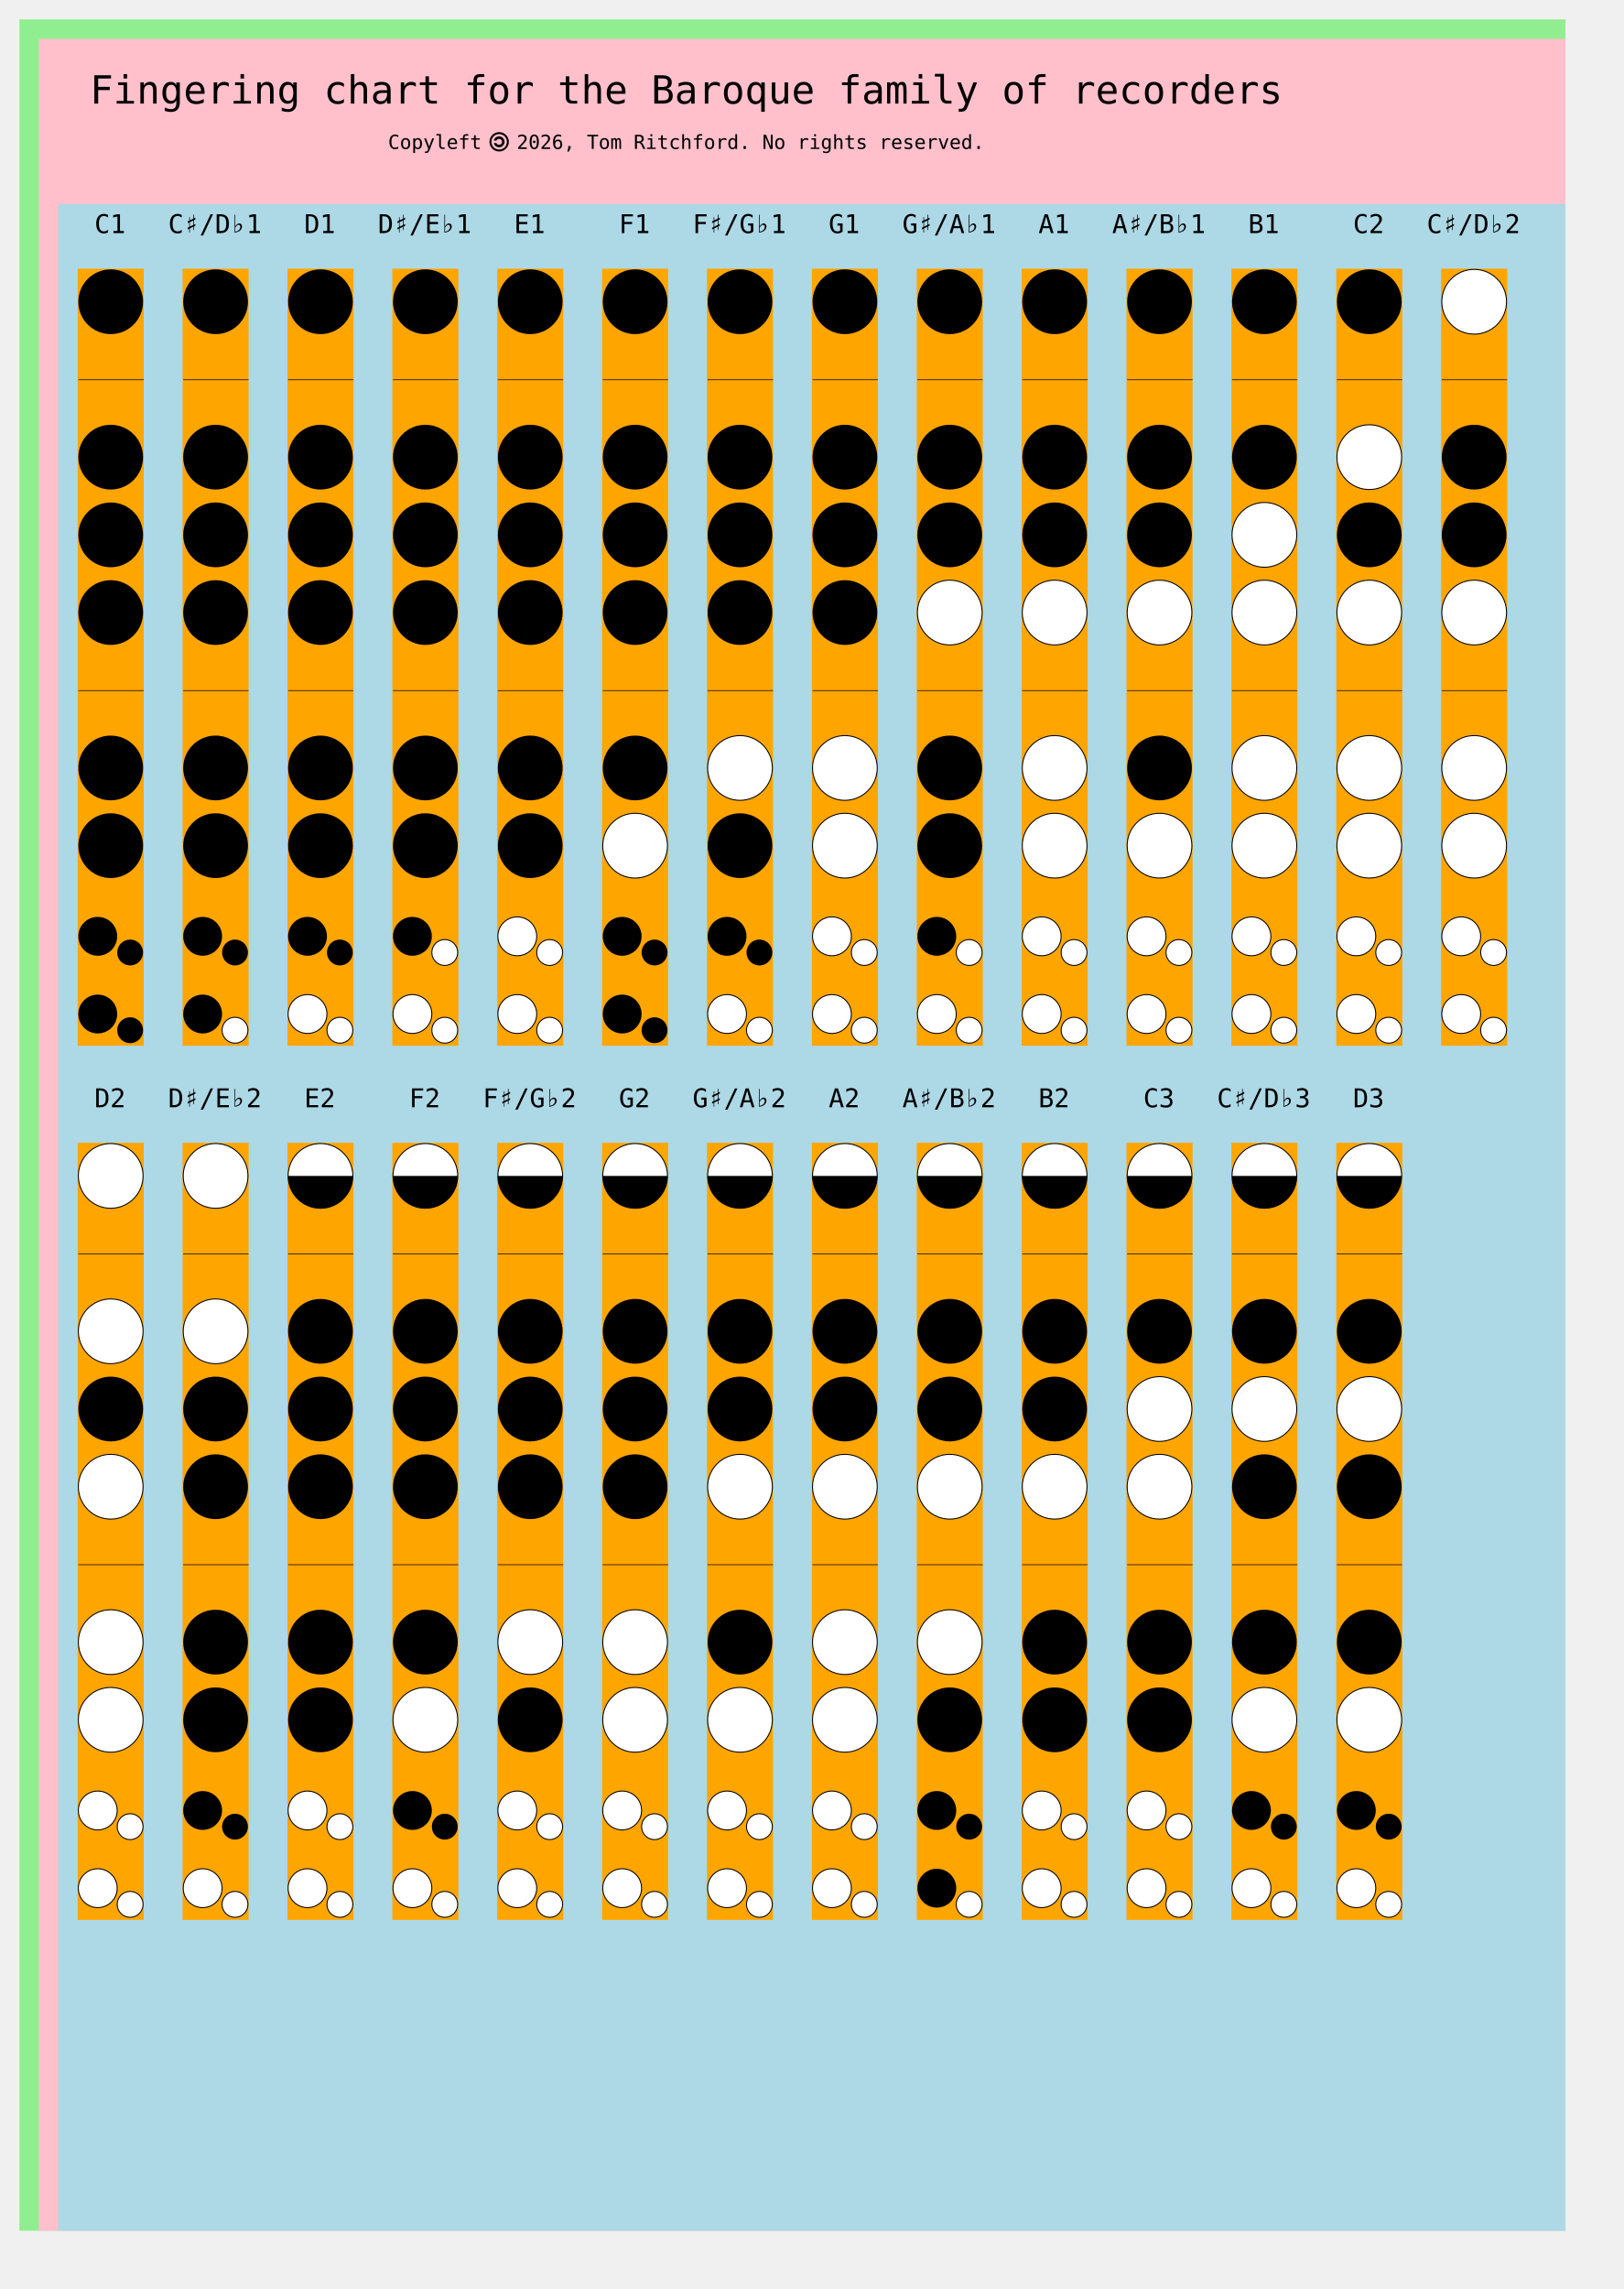
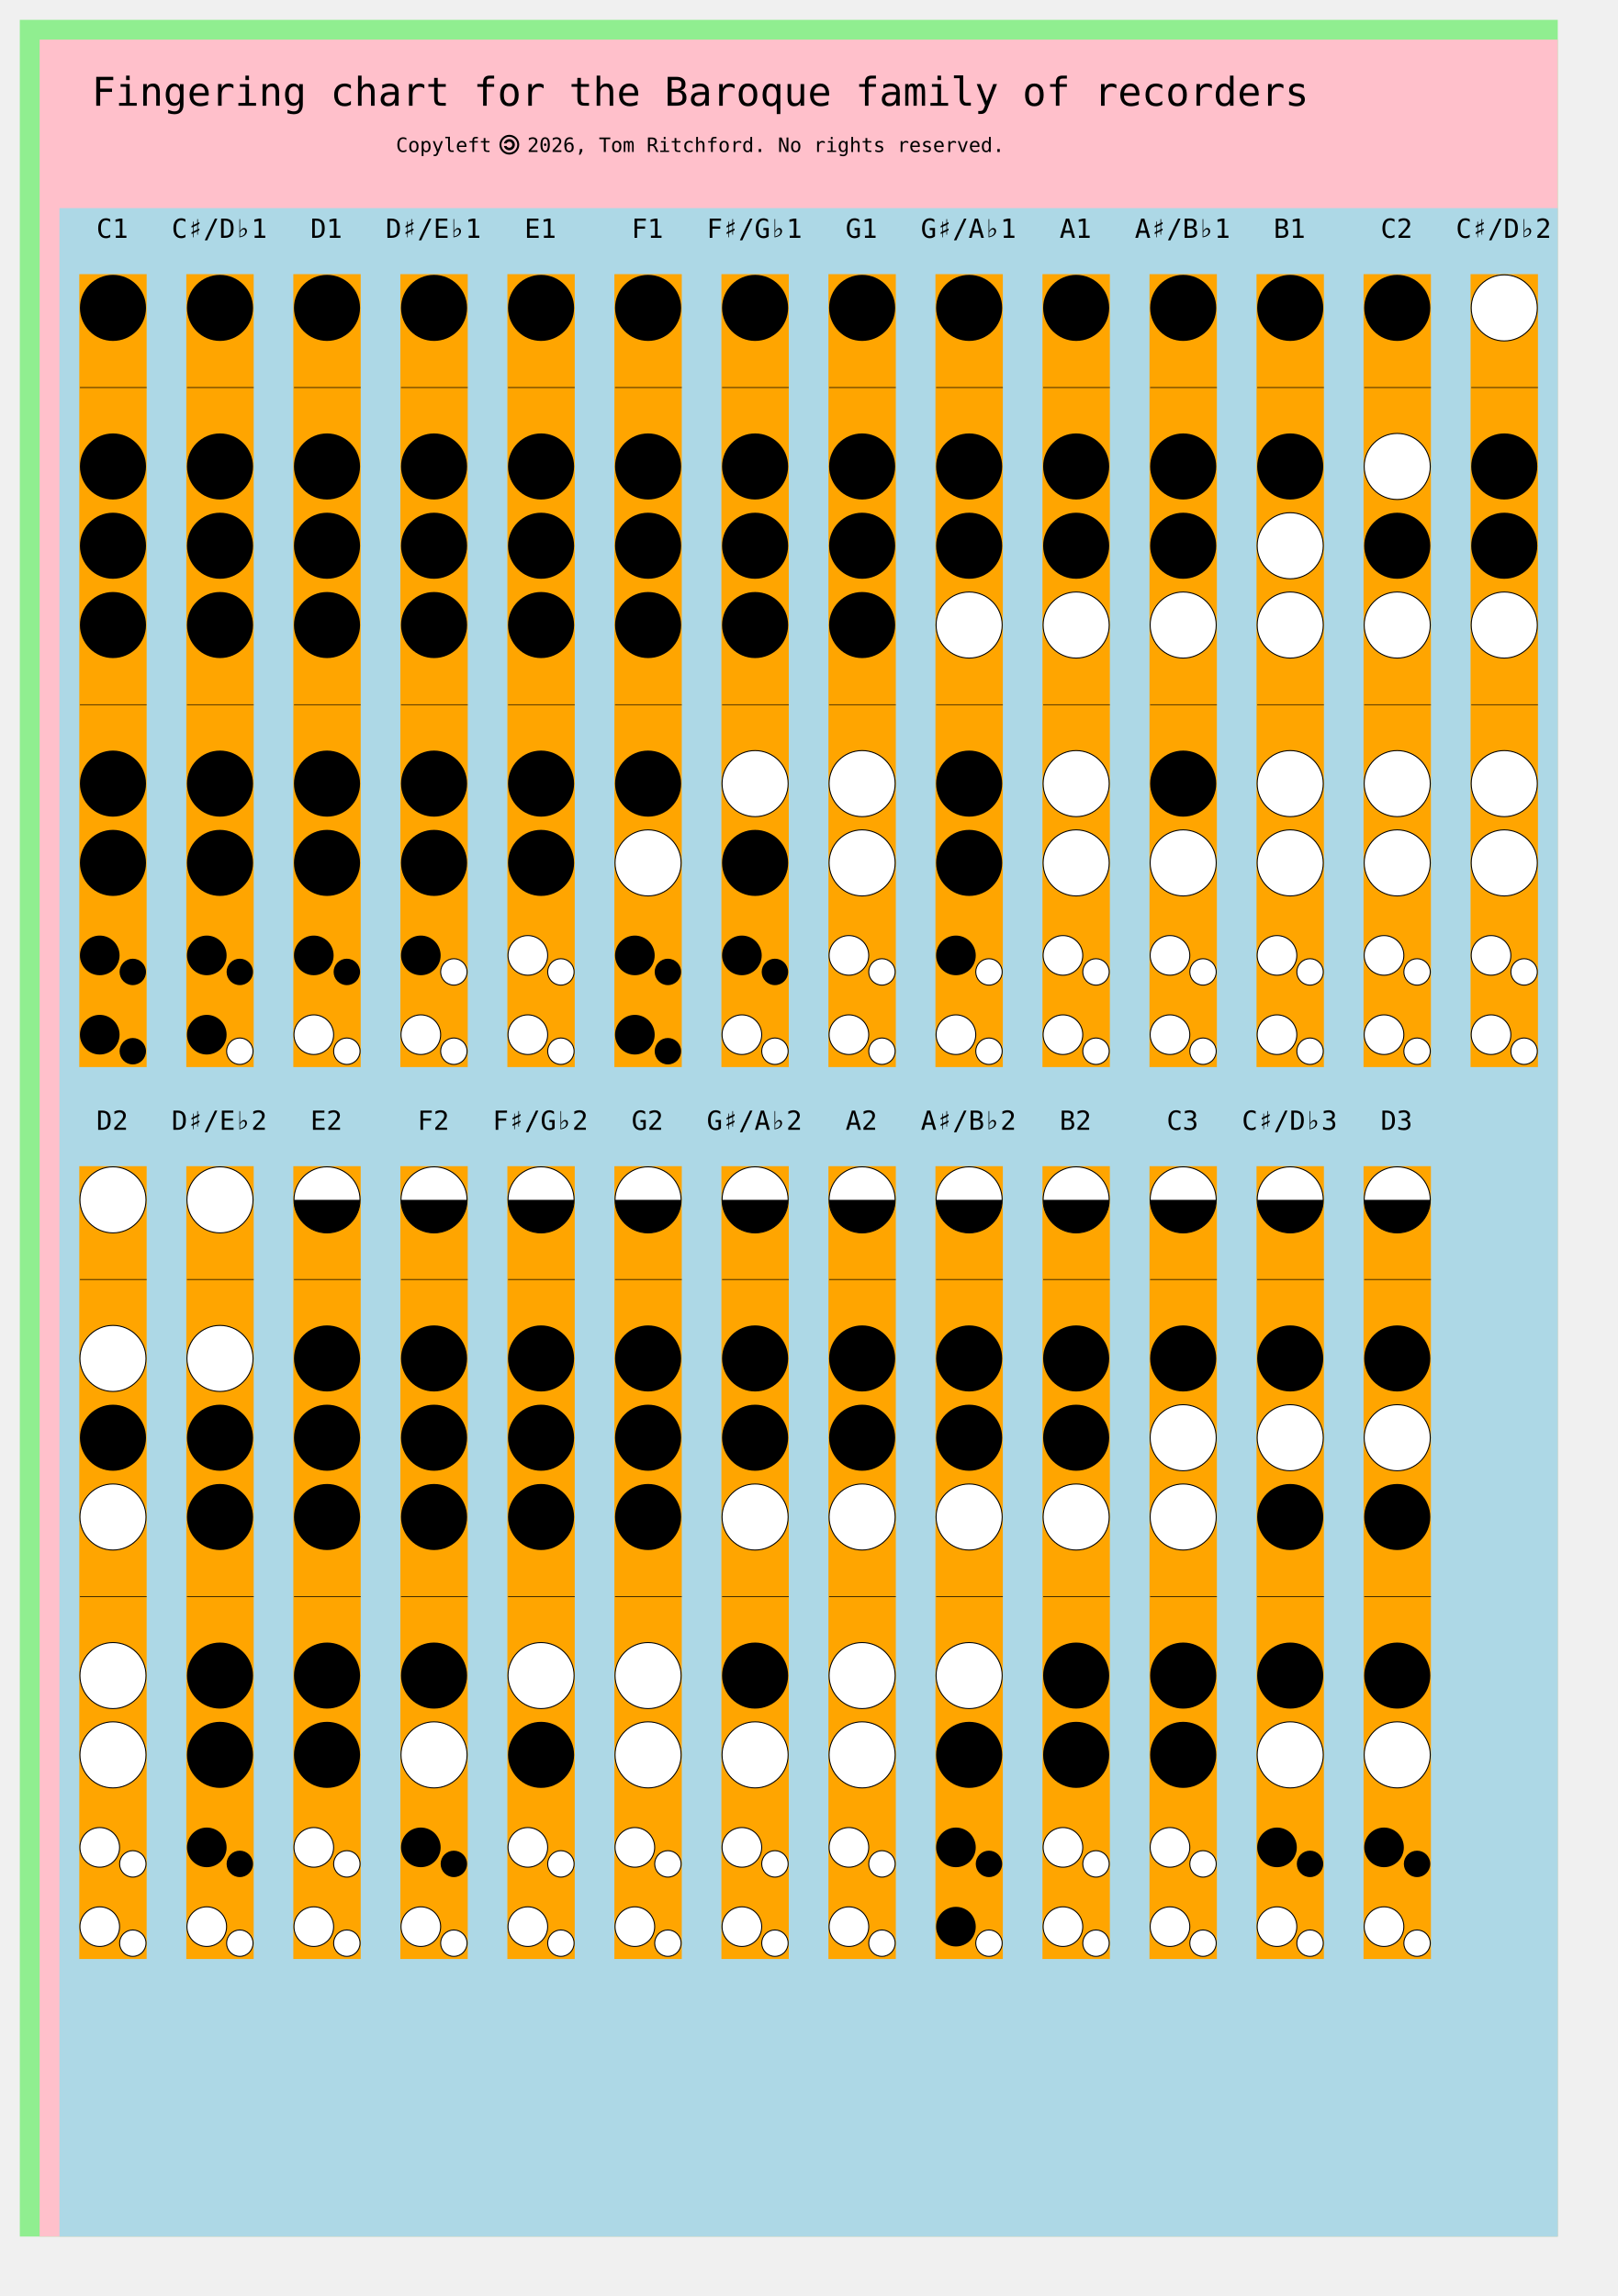
- <svg xmlns="http://www.w3.org/2000/svg" viewBox="0 0 2508 3535">
+ <svg xmlns="http://www.w3.org/2000/svg" viewBox="0 0 2448 3475">
  <defs>
    <svg id="copyleft">
      <circle cx="5" cy="5" r="4.49" fill="none" stroke="#000" stroke-width="1" />
      <path d="M 2.23,4.37 H 3.57 a 1.53,1.53 0 1 1 0,1.28 H 2.23 a 2.81,2.81 0 1 0 0-1.28 z" />
    </svg>
    <circle cx="50" cy="50" r="50" id="pad" />
    <circle cx="80" cy="95" r="20" id="little-hole" />
    <circle cx="30" cy="70" r="30" id="big-hole" />
    <rect x="0" y="50" width="120" height="1" style="fill: black;" id="horizontal-line" />
    <path d="  M 0,50   A 50,50 0 0 0 100,50   Z  " fill="black" id="octave" />
  </defs>
  <style>
    .page_background { fill: pink; }
    .body_background { fill: lightgreen; }
    .charts_background { fill: lightblue; }
    .note_fingering_background { fill: transparent; }
    .fingering_background { fill: orange; }
    .outline { fill: white; stroke: black; stroke-width: 1.5; }
    .caption { fill: black; font-size: 40px; font-family: monospace; text-anchor: middle; }
    .note-fingering_background { fill: lightgray; }
  </style>
-   <svg class="body" x="30" y="30" width="2388" height="3415">
+   <svg class="body" x="30" y="30" width="2328" height="3355">
    <rect class="body_background" width="100%" height="100%" />
-     <svg class="page" x="30" y="30" width="2448" height="3475">
+     <svg class="page" x="30" y="30" width="2388" height="3415">
      <rect class="page_background" width="100%" height="100%" />
      <svg>
        <text font-size="60px" font-family="monospace" text-anchor="middle" x="1000" y="100">
          Fingering chart for the Baroque family of recorders
        </text>
        <text font-size="30px" font-family="monospace" text-anchor="middle" x="1000" y="170">
          Copyleft <tspan fill="transparent">©</tspan> 2026, Tom Ritchford. No rights reserved.
        </text>
        <use href="#copyleft" x="232" y="48" transform="scale(3, 3)" />
      </svg>
-       <svg class="charts" x="30" y="255" width="2328" height="3130">
+       <svg class="charts" x="30" y="255" width="2268" height="3070">
        <rect class="charts_background" width="100%" height="100%" />
        <svg class="note_fingering" x="0" y="0" width="162" height="1460">
          <rect fill="transparent" width="100%" height="100%" />
          <svg class="fingering" x="30" y="100" width="102" height="1200">
            <rect class="fingering_background" width="100%" height="100%" />
            <use x="1" y="1" href="#pad" />
            <use x="1" y="121" href="#horizontal-line" />
            <use x="1" y="241" href="#pad" />
            <use x="1" y="361" href="#pad" />
            <use x="1" y="481" href="#pad" />
            <use x="1" y="601" href="#horizontal-line" />
            <use x="1" y="721" href="#pad" />
            <use x="1" y="841" href="#pad" />
            <use x="1" y="961" href="#little-hole" />
            <use x="1" y="961" href="#big-hole" />
            <use x="1" y="1081" href="#little-hole" />
            <use x="1" y="1081" href="#big-hole" />
          </svg>
          <text class="caption" height="100" x="80" y="45">  C1  </text>
        </svg>
        <svg class="note_fingering" x="162" y="0" width="162" height="1460">
          <rect fill="transparent" width="100%" height="100%" />
          <svg class="fingering" x="30" y="100" width="102" height="1200">
            <rect class="fingering_background" width="100%" height="100%" />
            <use x="1" y="1" href="#pad" />
            <use x="1" y="121" href="#horizontal-line" />
            <use x="1" y="241" href="#pad" />
            <use x="1" y="361" href="#pad" />
            <use x="1" y="481" href="#pad" />
            <use x="1" y="601" href="#horizontal-line" />
            <use x="1" y="721" href="#pad" />
            <use x="1" y="841" href="#pad" />
            <use x="1" y="961" href="#little-hole" />
            <use x="1" y="961" href="#big-hole" />
            <use x="1" y="1081" href="#little-hole" class="outline" />
            <use x="1" y="1081" href="#big-hole" />
          </svg>
          <text class="caption" height="100" x="80" y="45">C♯/D♭1</text>
        </svg>
        <svg class="note_fingering" x="324" y="0" width="162" height="1460">
          <rect fill="transparent" width="100%" height="100%" />
          <svg class="fingering" x="30" y="100" width="102" height="1200">
            <rect class="fingering_background" width="100%" height="100%" />
            <use x="1" y="1" href="#pad" />
            <use x="1" y="121" href="#horizontal-line" />
            <use x="1" y="241" href="#pad" />
            <use x="1" y="361" href="#pad" />
            <use x="1" y="481" href="#pad" />
            <use x="1" y="601" href="#horizontal-line" />
            <use x="1" y="721" href="#pad" />
            <use x="1" y="841" href="#pad" />
            <use x="1" y="961" href="#little-hole" />
            <use x="1" y="961" href="#big-hole" />
            <use x="1" y="1081" href="#little-hole" class="outline" />
            <use x="1" y="1081" href="#big-hole" class="outline" />
          </svg>
          <text class="caption" height="100" x="80" y="45">  D1  </text>
        </svg>
        <svg class="note_fingering" x="486" y="0" width="162" height="1460">
          <rect fill="transparent" width="100%" height="100%" />
          <svg class="fingering" x="30" y="100" width="102" height="1200">
            <rect class="fingering_background" width="100%" height="100%" />
            <use x="1" y="1" href="#pad" />
            <use x="1" y="121" href="#horizontal-line" />
            <use x="1" y="241" href="#pad" />
            <use x="1" y="361" href="#pad" />
            <use x="1" y="481" href="#pad" />
            <use x="1" y="601" href="#horizontal-line" />
            <use x="1" y="721" href="#pad" />
            <use x="1" y="841" href="#pad" />
            <use x="1" y="961" href="#little-hole" class="outline" />
            <use x="1" y="961" href="#big-hole" />
            <use x="1" y="1081" href="#little-hole" class="outline" />
            <use x="1" y="1081" href="#big-hole" class="outline" />
          </svg>
          <text class="caption" height="100" x="80" y="45">D♯/E♭1</text>
        </svg>
        <svg class="note_fingering" x="648" y="0" width="162" height="1460">
          <rect fill="transparent" width="100%" height="100%" />
          <svg class="fingering" x="30" y="100" width="102" height="1200">
            <rect class="fingering_background" width="100%" height="100%" />
            <use x="1" y="1" href="#pad" />
            <use x="1" y="121" href="#horizontal-line" />
            <use x="1" y="241" href="#pad" />
            <use x="1" y="361" href="#pad" />
            <use x="1" y="481" href="#pad" />
            <use x="1" y="601" href="#horizontal-line" />
            <use x="1" y="721" href="#pad" />
            <use x="1" y="841" href="#pad" />
            <use x="1" y="961" href="#little-hole" class="outline" />
            <use x="1" y="961" href="#big-hole" class="outline" />
            <use x="1" y="1081" href="#little-hole" class="outline" />
            <use x="1" y="1081" href="#big-hole" class="outline" />
          </svg>
          <text class="caption" height="100" x="80" y="45">  E1  </text>
        </svg>
        <svg class="note_fingering" x="810" y="0" width="162" height="1460">
          <rect fill="transparent" width="100%" height="100%" />
          <svg class="fingering" x="30" y="100" width="102" height="1200">
            <rect class="fingering_background" width="100%" height="100%" />
            <use x="1" y="1" href="#pad" />
            <use x="1" y="121" href="#horizontal-line" />
            <use x="1" y="241" href="#pad" />
            <use x="1" y="361" href="#pad" />
            <use x="1" y="481" href="#pad" />
            <use x="1" y="601" href="#horizontal-line" />
            <use x="1" y="721" href="#pad" />
            <use x="1" y="841" href="#pad" class="outline" />
            <use x="1" y="961" href="#little-hole" />
            <use x="1" y="961" href="#big-hole" />
            <use x="1" y="1081" href="#little-hole" />
            <use x="1" y="1081" href="#big-hole" />
          </svg>
          <text class="caption" height="100" x="80" y="45">  F1  </text>
        </svg>
        <svg class="note_fingering" x="972" y="0" width="162" height="1460">
          <rect fill="transparent" width="100%" height="100%" />
          <svg class="fingering" x="30" y="100" width="102" height="1200">
            <rect class="fingering_background" width="100%" height="100%" />
            <use x="1" y="1" href="#pad" />
            <use x="1" y="121" href="#horizontal-line" />
            <use x="1" y="241" href="#pad" />
            <use x="1" y="361" href="#pad" />
            <use x="1" y="481" href="#pad" />
            <use x="1" y="601" href="#horizontal-line" />
            <use x="1" y="721" href="#pad" class="outline" />
            <use x="1" y="841" href="#pad" />
            <use x="1" y="961" href="#little-hole" />
            <use x="1" y="961" href="#big-hole" />
            <use x="1" y="1081" href="#little-hole" class="outline" />
            <use x="1" y="1081" href="#big-hole" class="outline" />
          </svg>
          <text class="caption" height="100" x="80" y="45">F♯/G♭1</text>
        </svg>
        <svg class="note_fingering" x="1134" y="0" width="162" height="1460">
          <rect fill="transparent" width="100%" height="100%" />
          <svg class="fingering" x="30" y="100" width="102" height="1200">
            <rect class="fingering_background" width="100%" height="100%" />
            <use x="1" y="1" href="#pad" />
            <use x="1" y="121" href="#horizontal-line" />
            <use x="1" y="241" href="#pad" />
            <use x="1" y="361" href="#pad" />
            <use x="1" y="481" href="#pad" />
            <use x="1" y="601" href="#horizontal-line" />
            <use x="1" y="721" href="#pad" class="outline" />
            <use x="1" y="841" href="#pad" class="outline" />
            <use x="1" y="961" href="#little-hole" class="outline" />
            <use x="1" y="961" href="#big-hole" class="outline" />
            <use x="1" y="1081" href="#little-hole" class="outline" />
            <use x="1" y="1081" href="#big-hole" class="outline" />
          </svg>
          <text class="caption" height="100" x="80" y="45">  G1  </text>
        </svg>
        <svg class="note_fingering" x="1296" y="0" width="162" height="1460">
          <rect fill="transparent" width="100%" height="100%" />
          <svg class="fingering" x="30" y="100" width="102" height="1200">
            <rect class="fingering_background" width="100%" height="100%" />
            <use x="1" y="1" href="#pad" />
            <use x="1" y="121" href="#horizontal-line" />
            <use x="1" y="241" href="#pad" />
            <use x="1" y="361" href="#pad" />
            <use x="1" y="481" href="#pad" class="outline" />
            <use x="1" y="601" href="#horizontal-line" />
            <use x="1" y="721" href="#pad" />
            <use x="1" y="841" href="#pad" />
            <use x="1" y="961" href="#little-hole" class="outline" />
            <use x="1" y="961" href="#big-hole" />
            <use x="1" y="1081" href="#little-hole" class="outline" />
            <use x="1" y="1081" href="#big-hole" class="outline" />
          </svg>
          <text class="caption" height="100" x="80" y="45">G♯/A♭1</text>
        </svg>
        <svg class="note_fingering" x="1458" y="0" width="162" height="1460">
          <rect fill="transparent" width="100%" height="100%" />
          <svg class="fingering" x="30" y="100" width="102" height="1200">
            <rect class="fingering_background" width="100%" height="100%" />
            <use x="1" y="1" href="#pad" />
            <use x="1" y="121" href="#horizontal-line" />
            <use x="1" y="241" href="#pad" />
            <use x="1" y="361" href="#pad" />
            <use x="1" y="481" href="#pad" class="outline" />
            <use x="1" y="601" href="#horizontal-line" />
            <use x="1" y="721" href="#pad" class="outline" />
            <use x="1" y="841" href="#pad" class="outline" />
            <use x="1" y="961" href="#little-hole" class="outline" />
            <use x="1" y="961" href="#big-hole" class="outline" />
            <use x="1" y="1081" href="#little-hole" class="outline" />
            <use x="1" y="1081" href="#big-hole" class="outline" />
          </svg>
          <text class="caption" height="100" x="80" y="45">  A1  </text>
        </svg>
        <svg class="note_fingering" x="1620" y="0" width="162" height="1460">
          <rect fill="transparent" width="100%" height="100%" />
          <svg class="fingering" x="30" y="100" width="102" height="1200">
            <rect class="fingering_background" width="100%" height="100%" />
            <use x="1" y="1" href="#pad" />
            <use x="1" y="121" href="#horizontal-line" />
            <use x="1" y="241" href="#pad" />
            <use x="1" y="361" href="#pad" />
            <use x="1" y="481" href="#pad" class="outline" />
            <use x="1" y="601" href="#horizontal-line" />
            <use x="1" y="721" href="#pad" />
            <use x="1" y="841" href="#pad" class="outline" />
            <use x="1" y="961" href="#little-hole" class="outline" />
            <use x="1" y="961" href="#big-hole" class="outline" />
            <use x="1" y="1081" href="#little-hole" class="outline" />
            <use x="1" y="1081" href="#big-hole" class="outline" />
          </svg>
          <text class="caption" height="100" x="80" y="45">A♯/B♭1</text>
        </svg>
        <svg class="note_fingering" x="1782" y="0" width="162" height="1460">
          <rect fill="transparent" width="100%" height="100%" />
          <svg class="fingering" x="30" y="100" width="102" height="1200">
            <rect class="fingering_background" width="100%" height="100%" />
            <use x="1" y="1" href="#pad" />
            <use x="1" y="121" href="#horizontal-line" />
            <use x="1" y="241" href="#pad" />
            <use x="1" y="361" href="#pad" class="outline" />
            <use x="1" y="481" href="#pad" class="outline" />
            <use x="1" y="601" href="#horizontal-line" />
            <use x="1" y="721" href="#pad" class="outline" />
            <use x="1" y="841" href="#pad" class="outline" />
            <use x="1" y="961" href="#little-hole" class="outline" />
            <use x="1" y="961" href="#big-hole" class="outline" />
            <use x="1" y="1081" href="#little-hole" class="outline" />
            <use x="1" y="1081" href="#big-hole" class="outline" />
          </svg>
          <text class="caption" height="100" x="80" y="45">  B1  </text>
        </svg>
        <svg class="note_fingering" x="1944" y="0" width="162" height="1460">
          <rect fill="transparent" width="100%" height="100%" />
          <svg class="fingering" x="30" y="100" width="102" height="1200">
            <rect class="fingering_background" width="100%" height="100%" />
            <use x="1" y="1" href="#pad" />
            <use x="1" y="121" href="#horizontal-line" />
            <use x="1" y="241" href="#pad" class="outline" />
            <use x="1" y="361" href="#pad" />
            <use x="1" y="481" href="#pad" class="outline" />
            <use x="1" y="601" href="#horizontal-line" />
            <use x="1" y="721" href="#pad" class="outline" />
            <use x="1" y="841" href="#pad" class="outline" />
            <use x="1" y="961" href="#little-hole" class="outline" />
            <use x="1" y="961" href="#big-hole" class="outline" />
            <use x="1" y="1081" href="#little-hole" class="outline" />
            <use x="1" y="1081" href="#big-hole" class="outline" />
          </svg>
          <text class="caption" height="100" x="80" y="45">  C2  </text>
        </svg>
        <svg class="note_fingering" x="2106" y="0" width="162" height="1460">
          <rect fill="transparent" width="100%" height="100%" />
          <svg class="fingering" x="30" y="100" width="102" height="1200">
            <rect class="fingering_background" width="100%" height="100%" />
            <use x="1" y="1" href="#pad" class="outline" />
            <use x="1" y="121" href="#horizontal-line" />
            <use x="1" y="241" href="#pad" />
            <use x="1" y="361" href="#pad" />
            <use x="1" y="481" href="#pad" class="outline" />
            <use x="1" y="601" href="#horizontal-line" />
            <use x="1" y="721" href="#pad" class="outline" />
            <use x="1" y="841" href="#pad" class="outline" />
            <use x="1" y="961" href="#little-hole" class="outline" />
            <use x="1" y="961" href="#big-hole" class="outline" />
            <use x="1" y="1081" href="#little-hole" class="outline" />
            <use x="1" y="1081" href="#big-hole" class="outline" />
          </svg>
          <text class="caption" height="100" x="80" y="45">C♯/D♭2</text>
        </svg>
        <svg class="note_fingering" x="0" y="1350" width="162" height="1460">
          <rect fill="transparent" width="100%" height="100%" />
          <svg class="fingering" x="30" y="100" width="102" height="1200">
            <rect class="fingering_background" width="100%" height="100%" />
            <use x="1" y="1" href="#pad" class="outline" />
            <use x="1" y="121" href="#horizontal-line" />
            <use x="1" y="241" href="#pad" class="outline" />
            <use x="1" y="361" href="#pad" />
            <use x="1" y="481" href="#pad" class="outline" />
            <use x="1" y="601" href="#horizontal-line" />
            <use x="1" y="721" href="#pad" class="outline" />
            <use x="1" y="841" href="#pad" class="outline" />
            <use x="1" y="961" href="#little-hole" class="outline" />
            <use x="1" y="961" href="#big-hole" class="outline" />
            <use x="1" y="1081" href="#little-hole" class="outline" />
            <use x="1" y="1081" href="#big-hole" class="outline" />
          </svg>
          <text class="caption" height="100" x="80" y="45">  D2  </text>
        </svg>
        <svg class="note_fingering" x="162" y="1350" width="162" height="1460">
          <rect fill="transparent" width="100%" height="100%" />
          <svg class="fingering" x="30" y="100" width="102" height="1200">
            <rect class="fingering_background" width="100%" height="100%" />
            <use x="1" y="1" href="#pad" class="outline" />
            <use x="1" y="121" href="#horizontal-line" />
            <use x="1" y="241" href="#pad" class="outline" />
            <use x="1" y="361" href="#pad" />
            <use x="1" y="481" href="#pad" />
            <use x="1" y="601" href="#horizontal-line" />
            <use x="1" y="721" href="#pad" />
            <use x="1" y="841" href="#pad" />
            <use x="1" y="961" href="#little-hole" />
            <use x="1" y="961" href="#big-hole" />
            <use x="1" y="1081" href="#little-hole" class="outline" />
            <use x="1" y="1081" href="#big-hole" class="outline" />
          </svg>
          <text class="caption" height="100" x="80" y="45">D♯/E♭2</text>
        </svg>
        <svg class="note_fingering" x="324" y="1350" width="162" height="1460">
          <rect fill="transparent" width="100%" height="100%" />
          <svg class="fingering" x="30" y="100" width="102" height="1200">
            <rect class="fingering_background" width="100%" height="100%" />
            <use x="1" y="1" href="#pad" class="outline" />
            <use x="1" y="1" href="#octave" />
            <use x="1" y="121" href="#horizontal-line" />
            <use x="1" y="241" href="#pad" />
            <use x="1" y="361" href="#pad" />
            <use x="1" y="481" href="#pad" />
            <use x="1" y="601" href="#horizontal-line" />
            <use x="1" y="721" href="#pad" />
            <use x="1" y="841" href="#pad" />
            <use x="1" y="961" href="#little-hole" class="outline" />
            <use x="1" y="961" href="#big-hole" class="outline" />
            <use x="1" y="1081" href="#little-hole" class="outline" />
            <use x="1" y="1081" href="#big-hole" class="outline" />
          </svg>
          <text class="caption" height="100" x="80" y="45">  E2  </text>
        </svg>
        <svg class="note_fingering" x="486" y="1350" width="162" height="1460">
          <rect fill="transparent" width="100%" height="100%" />
          <svg class="fingering" x="30" y="100" width="102" height="1200">
            <rect class="fingering_background" width="100%" height="100%" />
            <use x="1" y="1" href="#pad" class="outline" />
            <use x="1" y="1" href="#octave" />
            <use x="1" y="121" href="#horizontal-line" />
            <use x="1" y="241" href="#pad" />
            <use x="1" y="361" href="#pad" />
            <use x="1" y="481" href="#pad" />
            <use x="1" y="601" href="#horizontal-line" />
            <use x="1" y="721" href="#pad" />
            <use x="1" y="841" href="#pad" class="outline" />
            <use x="1" y="961" href="#little-hole" />
            <use x="1" y="961" href="#big-hole" />
            <use x="1" y="1081" href="#little-hole" class="outline" />
            <use x="1" y="1081" href="#big-hole" class="outline" />
          </svg>
          <text class="caption" height="100" x="80" y="45">  F2  </text>
        </svg>
        <svg class="note_fingering" x="648" y="1350" width="162" height="1460">
          <rect fill="transparent" width="100%" height="100%" />
          <svg class="fingering" x="30" y="100" width="102" height="1200">
            <rect class="fingering_background" width="100%" height="100%" />
            <use x="1" y="1" href="#pad" class="outline" />
            <use x="1" y="1" href="#octave" />
            <use x="1" y="121" href="#horizontal-line" />
            <use x="1" y="241" href="#pad" />
            <use x="1" y="361" href="#pad" />
            <use x="1" y="481" href="#pad" />
            <use x="1" y="601" href="#horizontal-line" />
            <use x="1" y="721" href="#pad" class="outline" />
            <use x="1" y="841" href="#pad" />
            <use x="1" y="961" href="#little-hole" class="outline" />
            <use x="1" y="961" href="#big-hole" class="outline" />
            <use x="1" y="1081" href="#little-hole" class="outline" />
            <use x="1" y="1081" href="#big-hole" class="outline" />
          </svg>
          <text class="caption" height="100" x="80" y="45">F♯/G♭2</text>
        </svg>
        <svg class="note_fingering" x="810" y="1350" width="162" height="1460">
          <rect fill="transparent" width="100%" height="100%" />
          <svg class="fingering" x="30" y="100" width="102" height="1200">
            <rect class="fingering_background" width="100%" height="100%" />
            <use x="1" y="1" href="#pad" class="outline" />
            <use x="1" y="1" href="#octave" />
            <use x="1" y="121" href="#horizontal-line" />
            <use x="1" y="241" href="#pad" />
            <use x="1" y="361" href="#pad" />
            <use x="1" y="481" href="#pad" />
            <use x="1" y="601" href="#horizontal-line" />
            <use x="1" y="721" href="#pad" class="outline" />
            <use x="1" y="841" href="#pad" class="outline" />
            <use x="1" y="961" href="#little-hole" class="outline" />
            <use x="1" y="961" href="#big-hole" class="outline" />
            <use x="1" y="1081" href="#little-hole" class="outline" />
            <use x="1" y="1081" href="#big-hole" class="outline" />
          </svg>
          <text class="caption" height="100" x="80" y="45">  G2  </text>
        </svg>
        <svg class="note_fingering" x="972" y="1350" width="162" height="1460">
          <rect fill="transparent" width="100%" height="100%" />
          <svg class="fingering" x="30" y="100" width="102" height="1200">
            <rect class="fingering_background" width="100%" height="100%" />
            <use x="1" y="1" href="#pad" class="outline" />
            <use x="1" y="1" href="#octave" />
            <use x="1" y="121" href="#horizontal-line" />
            <use x="1" y="241" href="#pad" />
            <use x="1" y="361" href="#pad" />
            <use x="1" y="481" href="#pad" class="outline" />
            <use x="1" y="601" href="#horizontal-line" />
            <use x="1" y="721" href="#pad" />
            <use x="1" y="841" href="#pad" class="outline" />
            <use x="1" y="961" href="#little-hole" class="outline" />
            <use x="1" y="961" href="#big-hole" class="outline" />
            <use x="1" y="1081" href="#little-hole" class="outline" />
            <use x="1" y="1081" href="#big-hole" class="outline" />
          </svg>
          <text class="caption" height="100" x="80" y="45">G♯/A♭2</text>
        </svg>
        <svg class="note_fingering" x="1134" y="1350" width="162" height="1460">
          <rect fill="transparent" width="100%" height="100%" />
          <svg class="fingering" x="30" y="100" width="102" height="1200">
            <rect class="fingering_background" width="100%" height="100%" />
            <use x="1" y="1" href="#pad" class="outline" />
            <use x="1" y="1" href="#octave" />
            <use x="1" y="121" href="#horizontal-line" />
            <use x="1" y="241" href="#pad" />
            <use x="1" y="361" href="#pad" />
            <use x="1" y="481" href="#pad" class="outline" />
            <use x="1" y="601" href="#horizontal-line" />
            <use x="1" y="721" href="#pad" class="outline" />
            <use x="1" y="841" href="#pad" class="outline" />
            <use x="1" y="961" href="#little-hole" class="outline" />
            <use x="1" y="961" href="#big-hole" class="outline" />
            <use x="1" y="1081" href="#little-hole" class="outline" />
            <use x="1" y="1081" href="#big-hole" class="outline" />
          </svg>
          <text class="caption" height="100" x="80" y="45">  A2  </text>
        </svg>
        <svg class="note_fingering" x="1296" y="1350" width="162" height="1460">
          <rect fill="transparent" width="100%" height="100%" />
          <svg class="fingering" x="30" y="100" width="102" height="1200">
            <rect class="fingering_background" width="100%" height="100%" />
            <use x="1" y="1" href="#pad" class="outline" />
            <use x="1" y="1" href="#octave" />
            <use x="1" y="121" href="#horizontal-line" />
            <use x="1" y="241" href="#pad" />
            <use x="1" y="361" href="#pad" />
            <use x="1" y="481" href="#pad" class="outline" />
            <use x="1" y="601" href="#horizontal-line" />
            <use x="1" y="721" href="#pad" class="outline" />
            <use x="1" y="841" href="#pad" />
            <use x="1" y="961" href="#little-hole" />
            <use x="1" y="961" href="#big-hole" />
            <use x="1" y="1081" href="#little-hole" class="outline" />
            <use x="1" y="1081" href="#big-hole" />
          </svg>
          <text class="caption" height="100" x="80" y="45">A♯/B♭2</text>
        </svg>
        <svg class="note_fingering" x="1458" y="1350" width="162" height="1460">
          <rect fill="transparent" width="100%" height="100%" />
          <svg class="fingering" x="30" y="100" width="102" height="1200">
            <rect class="fingering_background" width="100%" height="100%" />
            <use x="1" y="1" href="#pad" class="outline" />
            <use x="1" y="1" href="#octave" />
            <use x="1" y="121" href="#horizontal-line" />
            <use x="1" y="241" href="#pad" />
            <use x="1" y="361" href="#pad" />
            <use x="1" y="481" href="#pad" class="outline" />
            <use x="1" y="601" href="#horizontal-line" />
            <use x="1" y="721" href="#pad" />
            <use x="1" y="841" href="#pad" />
            <use x="1" y="961" href="#little-hole" class="outline" />
            <use x="1" y="961" href="#big-hole" class="outline" />
            <use x="1" y="1081" href="#little-hole" class="outline" />
            <use x="1" y="1081" href="#big-hole" class="outline" />
          </svg>
          <text class="caption" height="100" x="80" y="45">  B2  </text>
        </svg>
        <svg class="note_fingering" x="1620" y="1350" width="162" height="1460">
          <rect fill="transparent" width="100%" height="100%" />
          <svg class="fingering" x="30" y="100" width="102" height="1200">
            <rect class="fingering_background" width="100%" height="100%" />
            <use x="1" y="1" href="#pad" class="outline" />
            <use x="1" y="1" href="#octave" />
            <use x="1" y="121" href="#horizontal-line" />
            <use x="1" y="241" href="#pad" />
            <use x="1" y="361" href="#pad" class="outline" />
            <use x="1" y="481" href="#pad" class="outline" />
            <use x="1" y="601" href="#horizontal-line" />
            <use x="1" y="721" href="#pad" />
            <use x="1" y="841" href="#pad" />
            <use x="1" y="961" href="#little-hole" class="outline" />
            <use x="1" y="961" href="#big-hole" class="outline" />
            <use x="1" y="1081" href="#little-hole" class="outline" />
            <use x="1" y="1081" href="#big-hole" class="outline" />
          </svg>
          <text class="caption" height="100" x="80" y="45">  C3  </text>
        </svg>
        <svg class="note_fingering" x="1782" y="1350" width="162" height="1460">
          <rect fill="transparent" width="100%" height="100%" />
          <svg class="fingering" x="30" y="100" width="102" height="1200">
            <rect class="fingering_background" width="100%" height="100%" />
            <use x="1" y="1" href="#pad" class="outline" />
            <use x="1" y="1" href="#octave" />
            <use x="1" y="121" href="#horizontal-line" />
            <use x="1" y="241" href="#pad" />
            <use x="1" y="361" href="#pad" class="outline" />
            <use x="1" y="481" href="#pad" />
            <use x="1" y="601" href="#horizontal-line" />
            <use x="1" y="721" href="#pad" />
            <use x="1" y="841" href="#pad" class="outline" />
            <use x="1" y="961" href="#little-hole" />
            <use x="1" y="961" href="#big-hole" />
            <use x="1" y="1081" href="#little-hole" class="outline" />
            <use x="1" y="1081" href="#big-hole" class="outline" />
          </svg>
          <text class="caption" height="100" x="80" y="45">C♯/D♭3</text>
        </svg>
        <svg class="note_fingering" x="1944" y="1350" width="162" height="1460">
          <rect fill="transparent" width="100%" height="100%" />
          <svg class="fingering" x="30" y="100" width="102" height="1200">
            <rect class="fingering_background" width="100%" height="100%" />
            <use x="1" y="1" href="#pad" class="outline" />
            <use x="1" y="1" href="#octave" />
            <use x="1" y="121" href="#horizontal-line" />
            <use x="1" y="241" href="#pad" />
            <use x="1" y="361" href="#pad" class="outline" />
            <use x="1" y="481" href="#pad" />
            <use x="1" y="601" href="#horizontal-line" />
            <use x="1" y="721" href="#pad" />
            <use x="1" y="841" href="#pad" class="outline" />
            <use x="1" y="961" href="#little-hole" />
            <use x="1" y="961" href="#big-hole" />
            <use x="1" y="1081" href="#little-hole" class="outline" />
            <use x="1" y="1081" href="#big-hole" class="outline" />
          </svg>
          <text class="caption" height="100" x="80" y="45">  D3  </text>
        </svg>
      </svg>
    </svg>
  </svg>
</svg>
